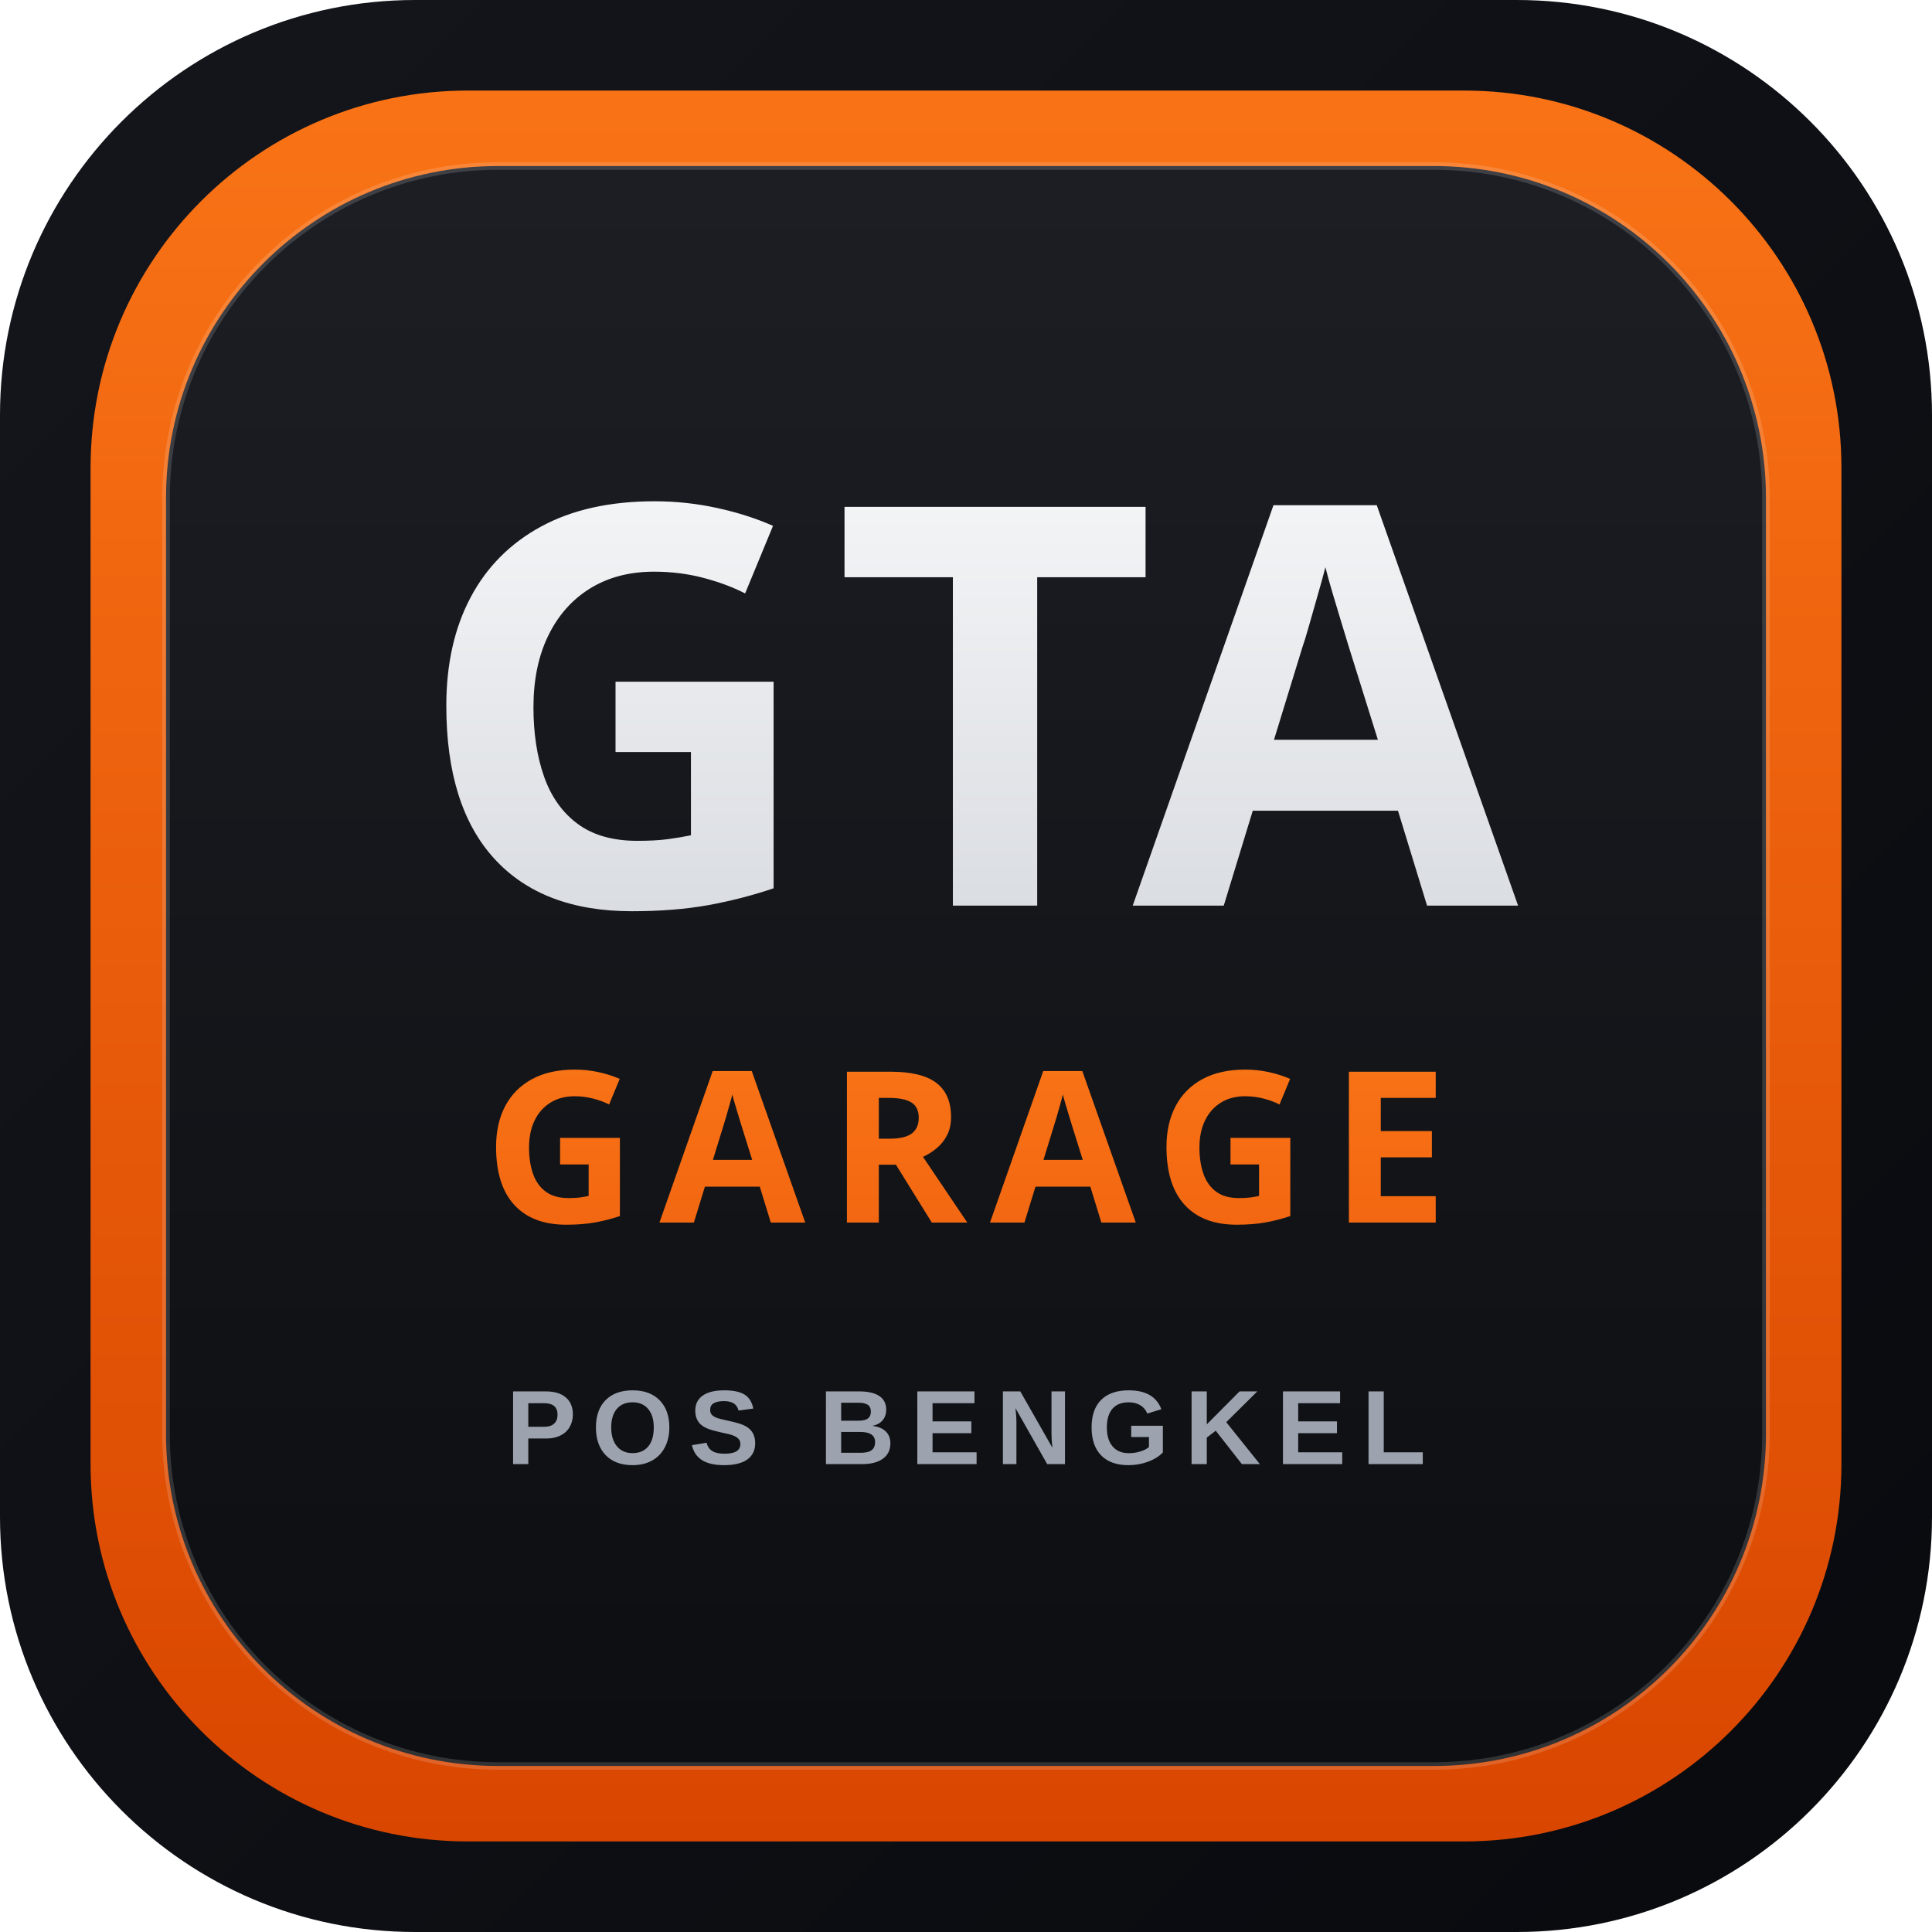
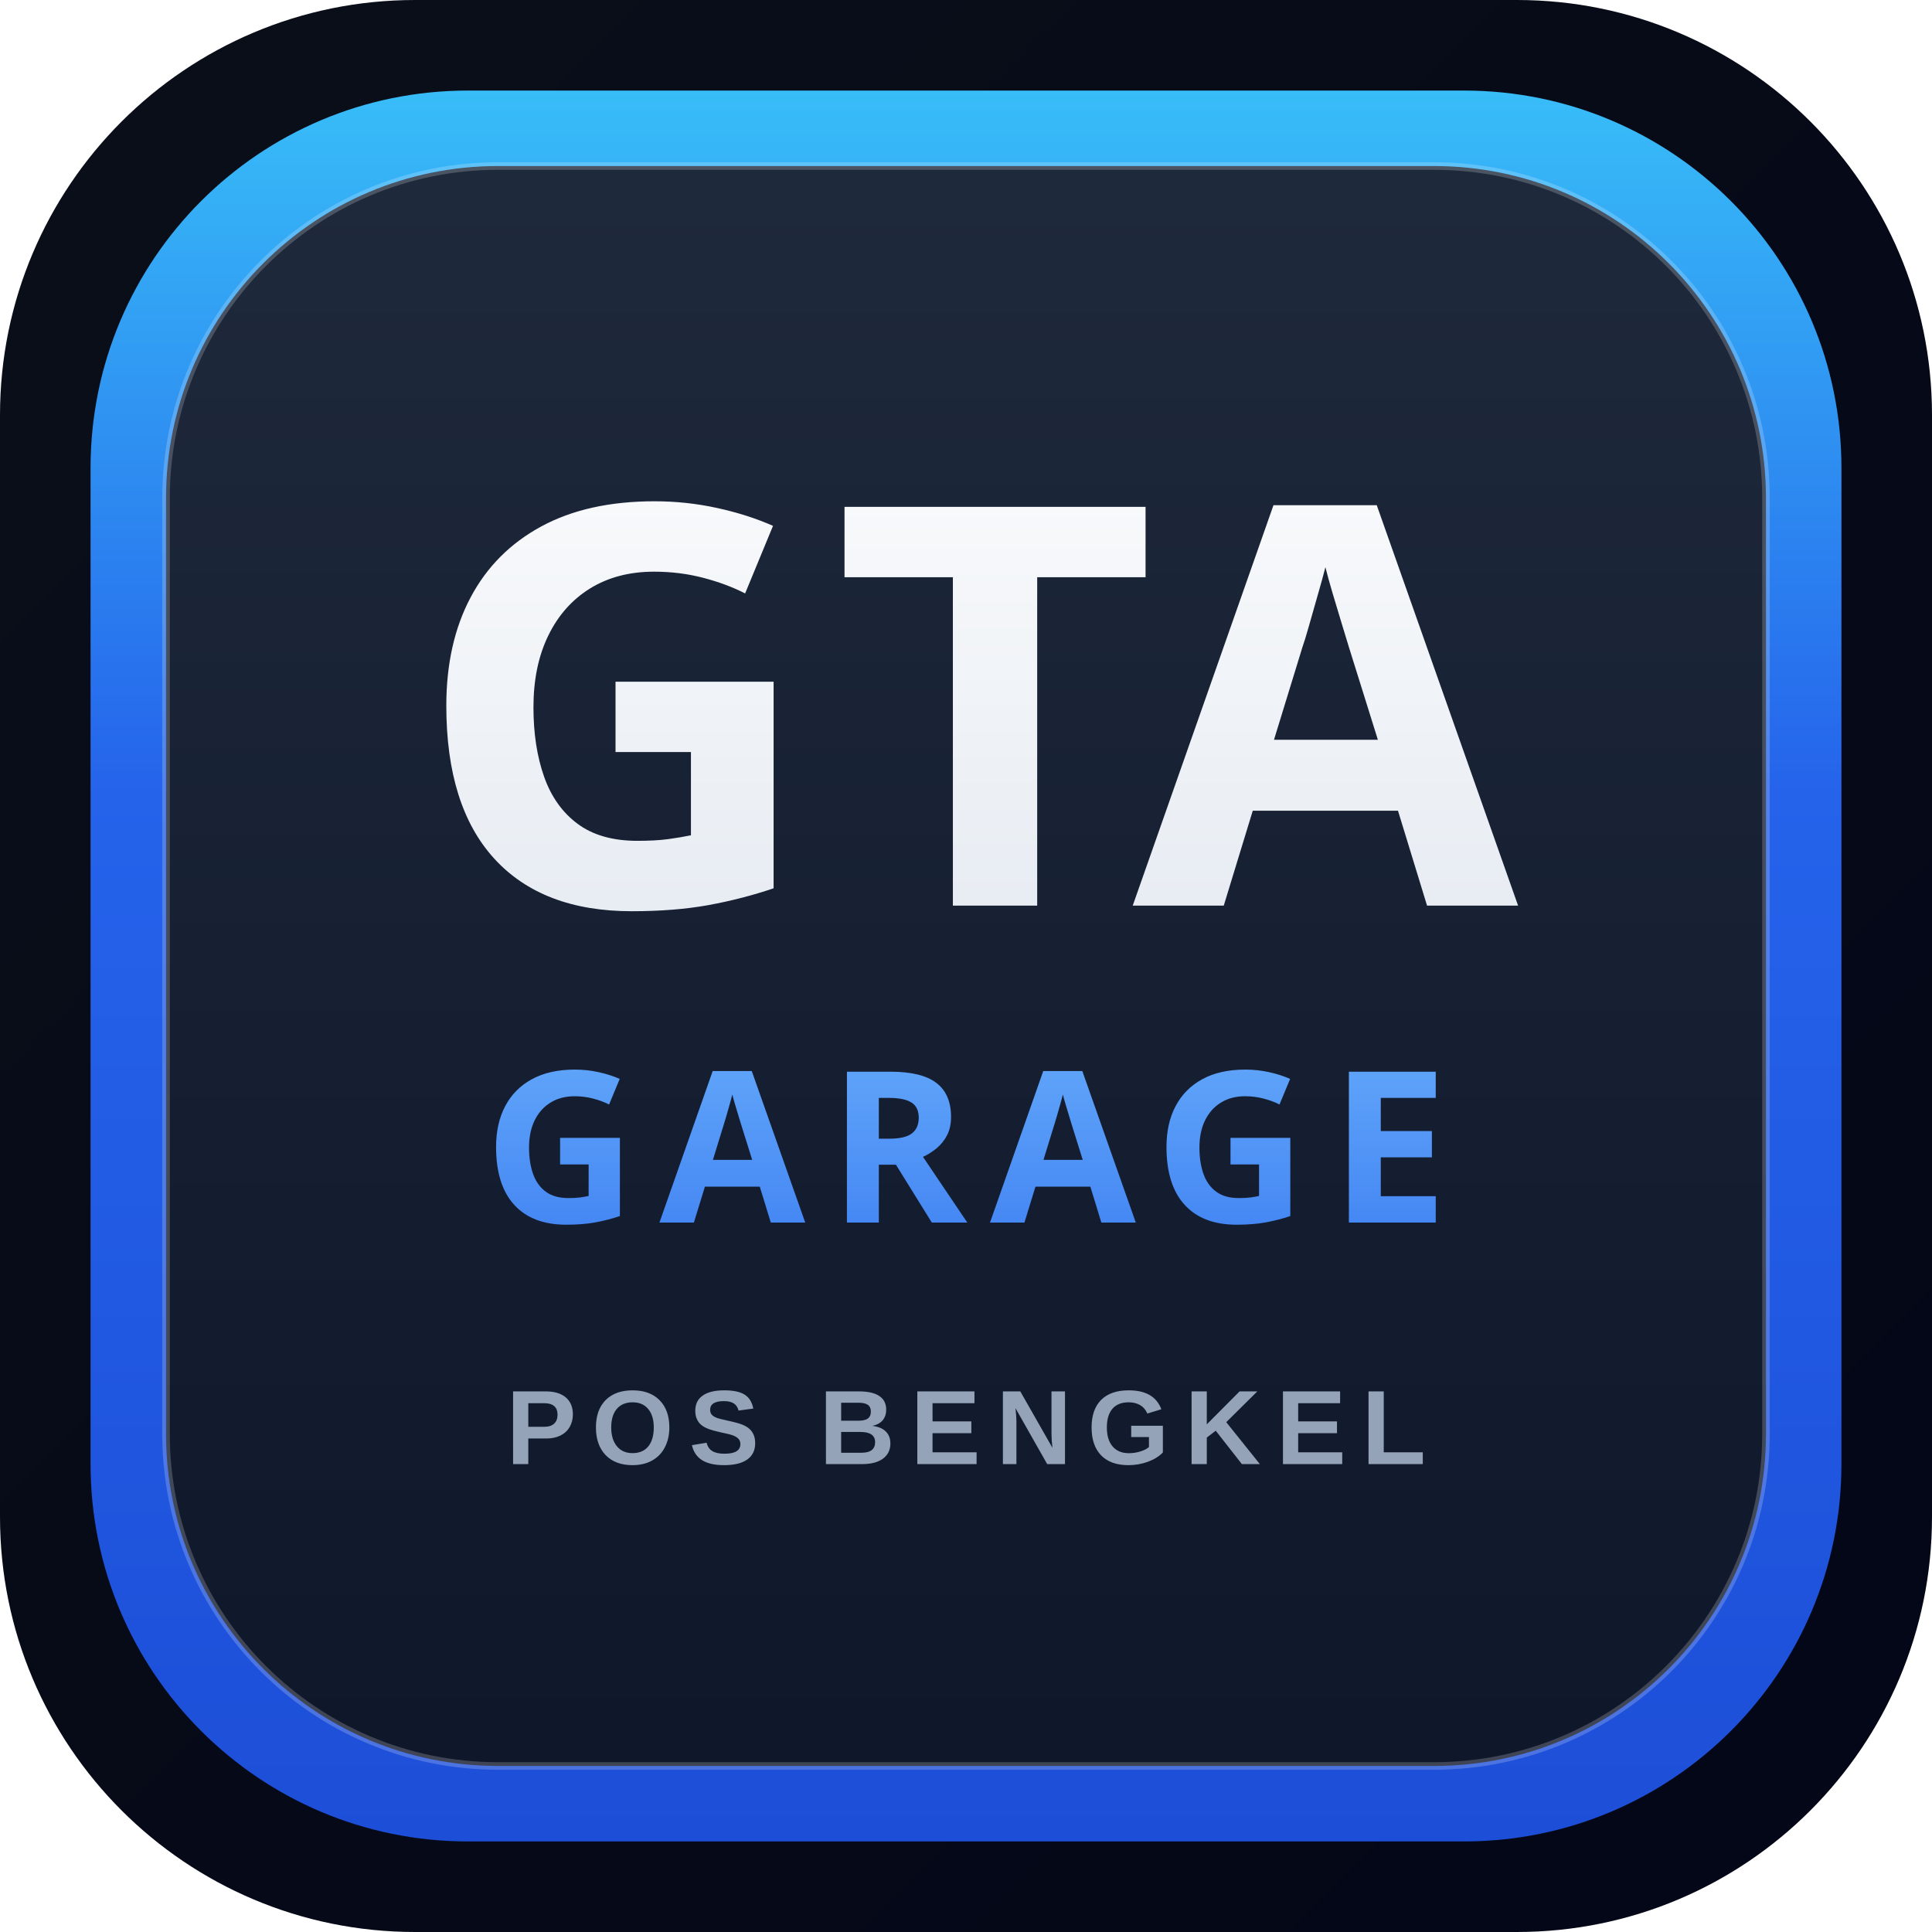
<svg xmlns="http://www.w3.org/2000/svg" width="512" height="512" viewBox="0 0 512 512" fill="none">
  <defs>
    <linearGradient id="bgGrad" x1="0" y1="0" x2="512" y2="512" gradientUnits="userSpaceOnUse">
-       <stop offset="0%" stop-color="#14161c" />
-       <stop offset="100%" stop-color="#090a0e" />
+       <stop offset="0%" stop-color="#0b0f19" />
+       <stop offset="100%" stop-color="#020617" />
    </linearGradient>
    <linearGradient id="accentGrad" x1="256" y1="24" x2="256" y2="488" gradientUnits="userSpaceOnUse">
-       <stop offset="0%" stop-color="#f97316" />
-       <stop offset="100%" stop-color="#d94600" />
+       <stop offset="0%" stop-color="#38bdf8" />
+       <stop offset="40%" stop-color="#2563eb" />
+       <stop offset="100%" stop-color="#1d4ed8" />
    </linearGradient>
    <linearGradient id="plateGrad" x1="256" y1="48" x2="256" y2="464" gradientUnits="userSpaceOnUse">
-       <stop offset="0%" stop-color="#1c1e24" />
-       <stop offset="100%" stop-color="#0d0e11" />
+       <stop offset="0%" stop-color="#1e293b" />
+       <stop offset="100%" stop-color="#0f172a" />
    </linearGradient>
    <linearGradient id="textGrad" x1="256" y1="80" x2="256" y2="280" gradientUnits="userSpaceOnUse">
      <stop offset="0%" stop-color="#ffffff" />
-       <stop offset="100%" stop-color="#d1d5db" />
+       <stop offset="100%" stop-color="#e2e8f0" />
    </linearGradient>
-     <linearGradient id="orangeGrad" x1="256" y1="280" x2="256" y2="380" gradientUnits="userSpaceOnUse">
-       <stop offset="0%" stop-color="#f97316" />
-       <stop offset="100%" stop-color="#ea580c" />
+     <linearGradient id="blueGrad" x1="256" y1="280" x2="256" y2="380" gradientUnits="userSpaceOnUse">
+       <stop offset="0%" stop-color="#60a5fa" />
+       <stop offset="100%" stop-color="#2563eb" />
    </linearGradient>
  </defs>
  <rect width="512" height="512" rx="110" fill="url(#bgGrad)" />
  <rect x="24" y="24" width="464" height="464" rx="100" fill="url(#accentGrad)" />
-   <rect x="44" y="44" width="424" height="424" rx="88" fill="url(#plateGrad)" stroke="rgba(255,255,255,0.15)" stroke-width="2" />
+   <rect x="44" y="44" width="424" height="424" rx="88" fill="url(#plateGrad)" stroke="rgba(255,255,255,0.2)" stroke-width="2" />
  <text x="256" y="240" font-family="Arial Black, Impact, sans-serif" font-weight="900" font-size="148" fill="url(#textGrad)" text-anchor="middle" letter-spacing="4">GTA</text>
-   <text x="256" y="324" font-family="Arial Black, Impact, sans-serif" font-weight="900" font-size="56" fill="url(#orangeGrad)" text-anchor="middle" letter-spacing="6">GARAGE</text>
-   <text x="256" y="388" font-family="Arial, sans-serif" font-weight="700" font-size="28" fill="#9ca3af" text-anchor="middle" letter-spacing="4">POS BENGKEL</text>
+   <text x="256" y="324" font-family="Arial Black, Impact, sans-serif" font-weight="900" font-size="56" fill="url(#blueGrad)" text-anchor="middle" letter-spacing="6">GARAGE</text>
+   <text x="256" y="388" font-family="Arial, sans-serif" font-weight="700" font-size="28" fill="#94a3b8" text-anchor="middle" letter-spacing="4">POS BENGKEL</text>
</svg>
